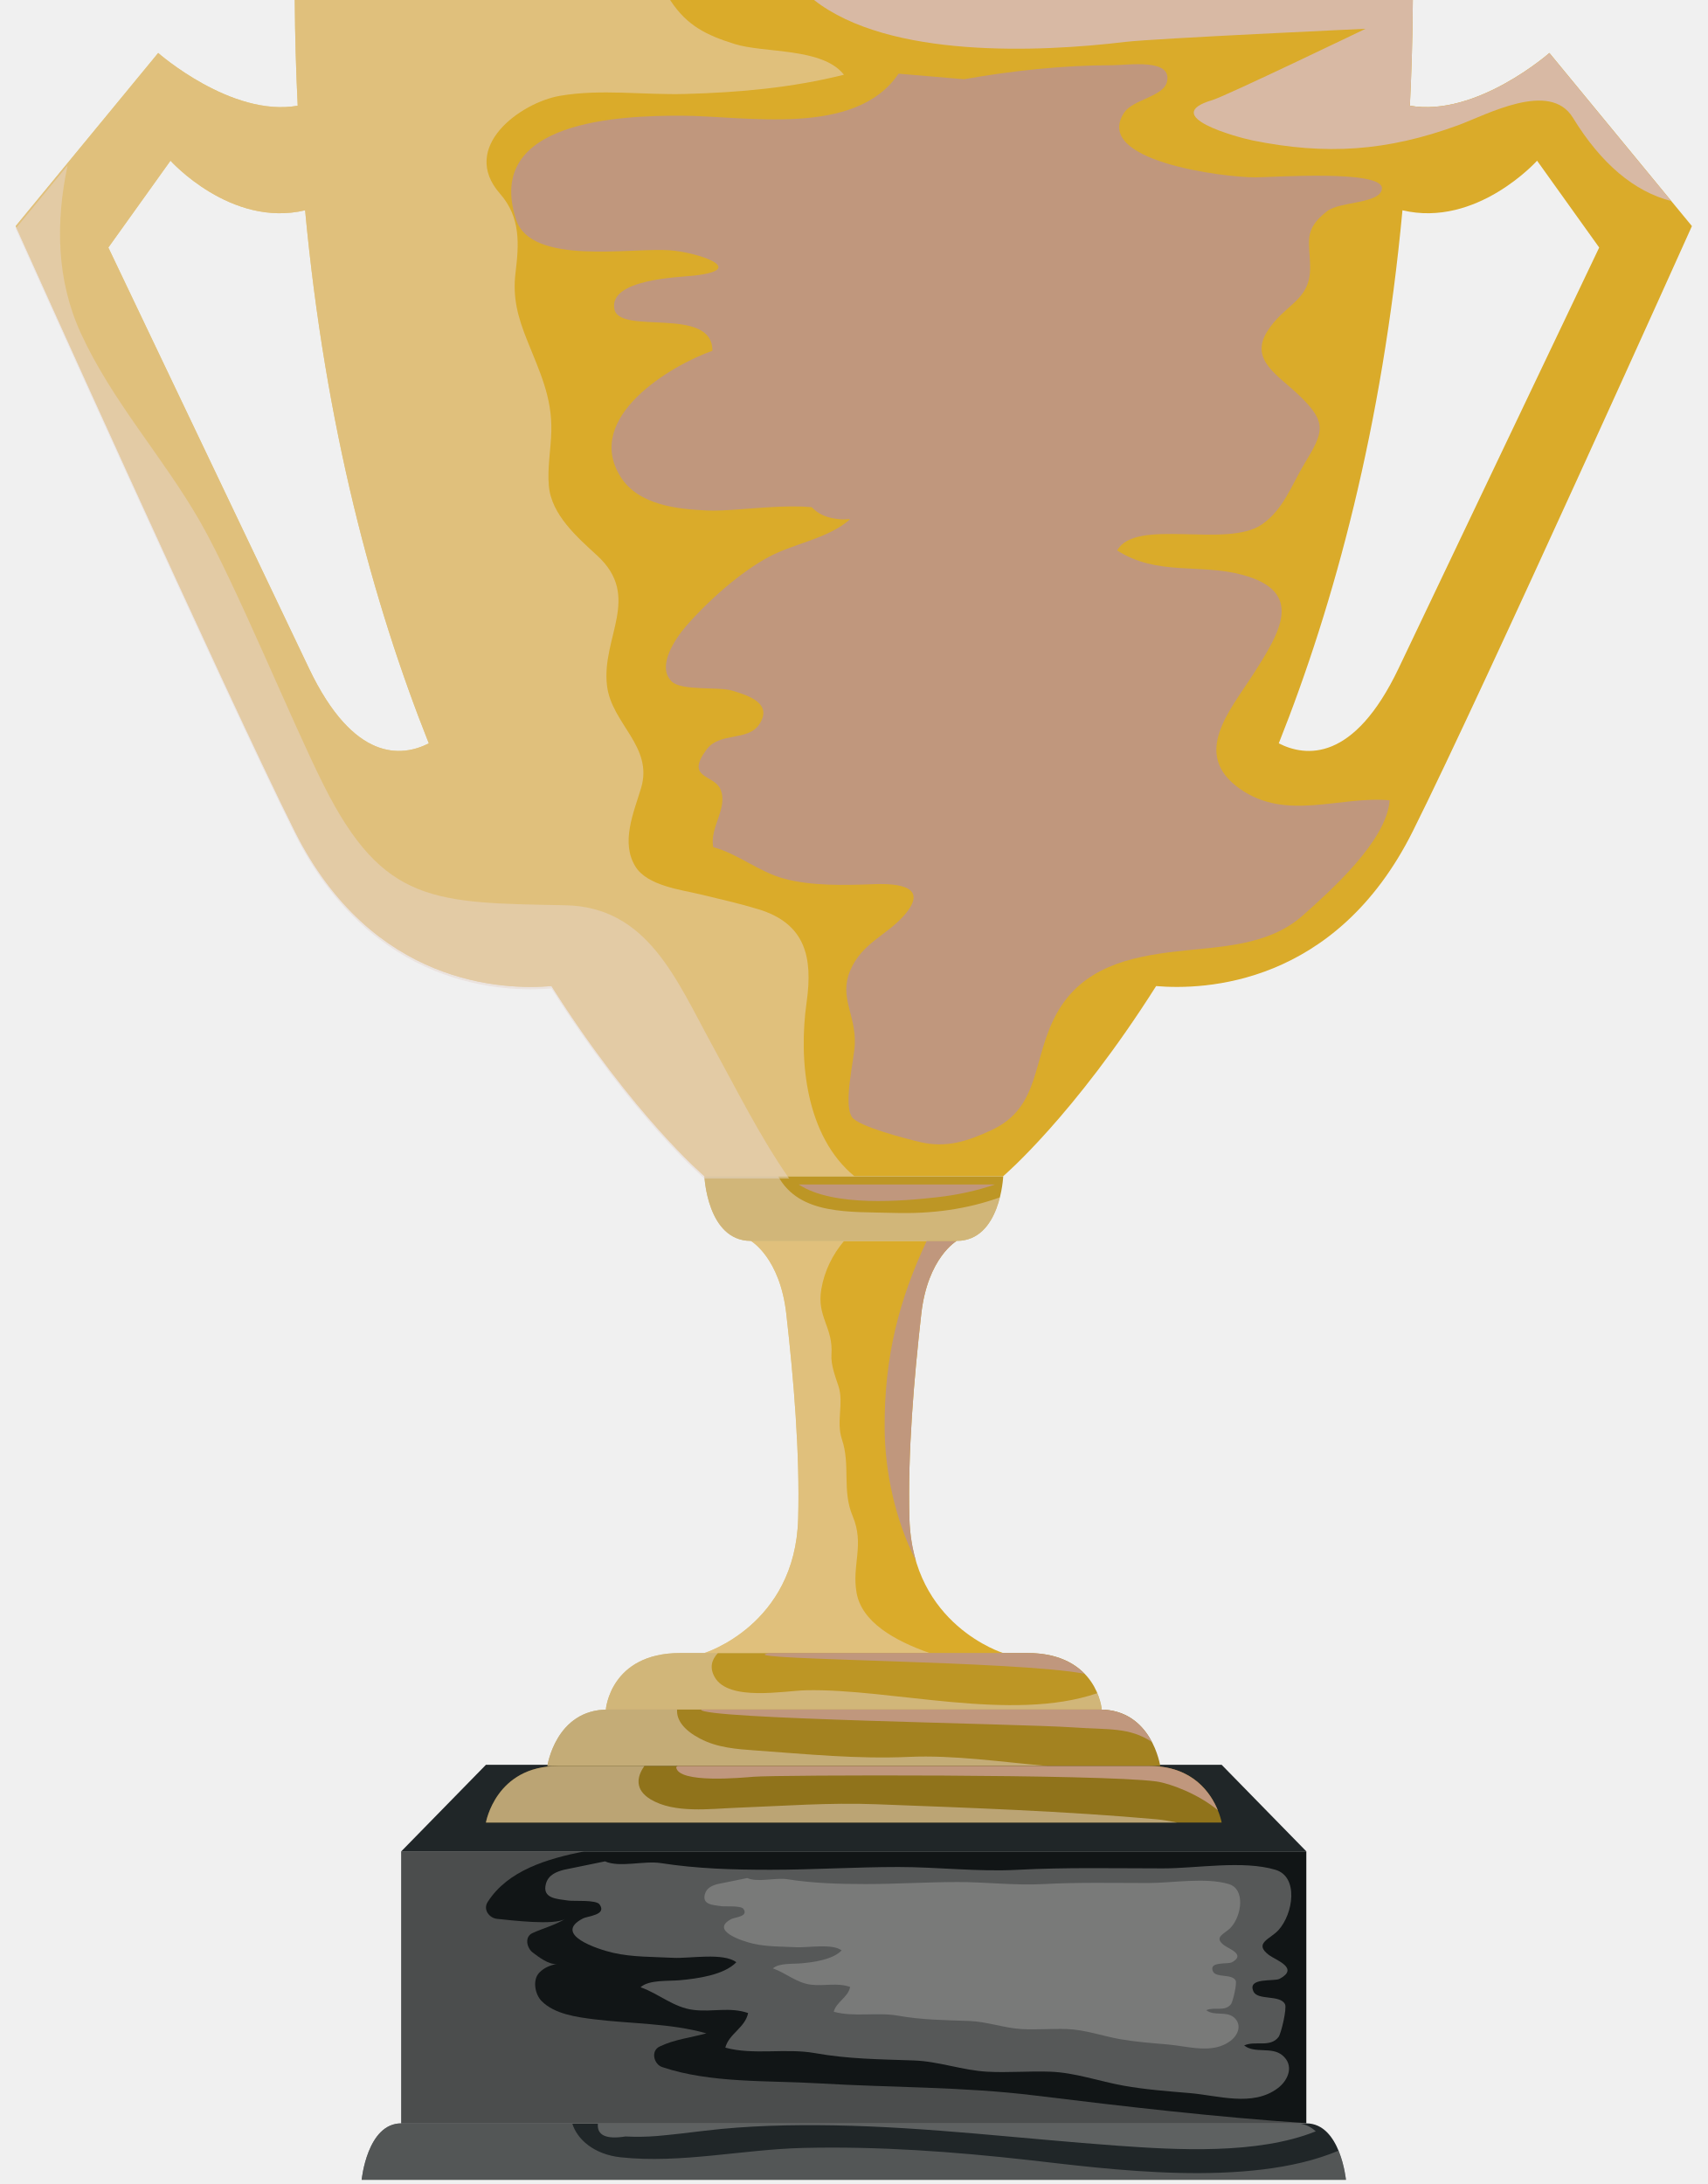
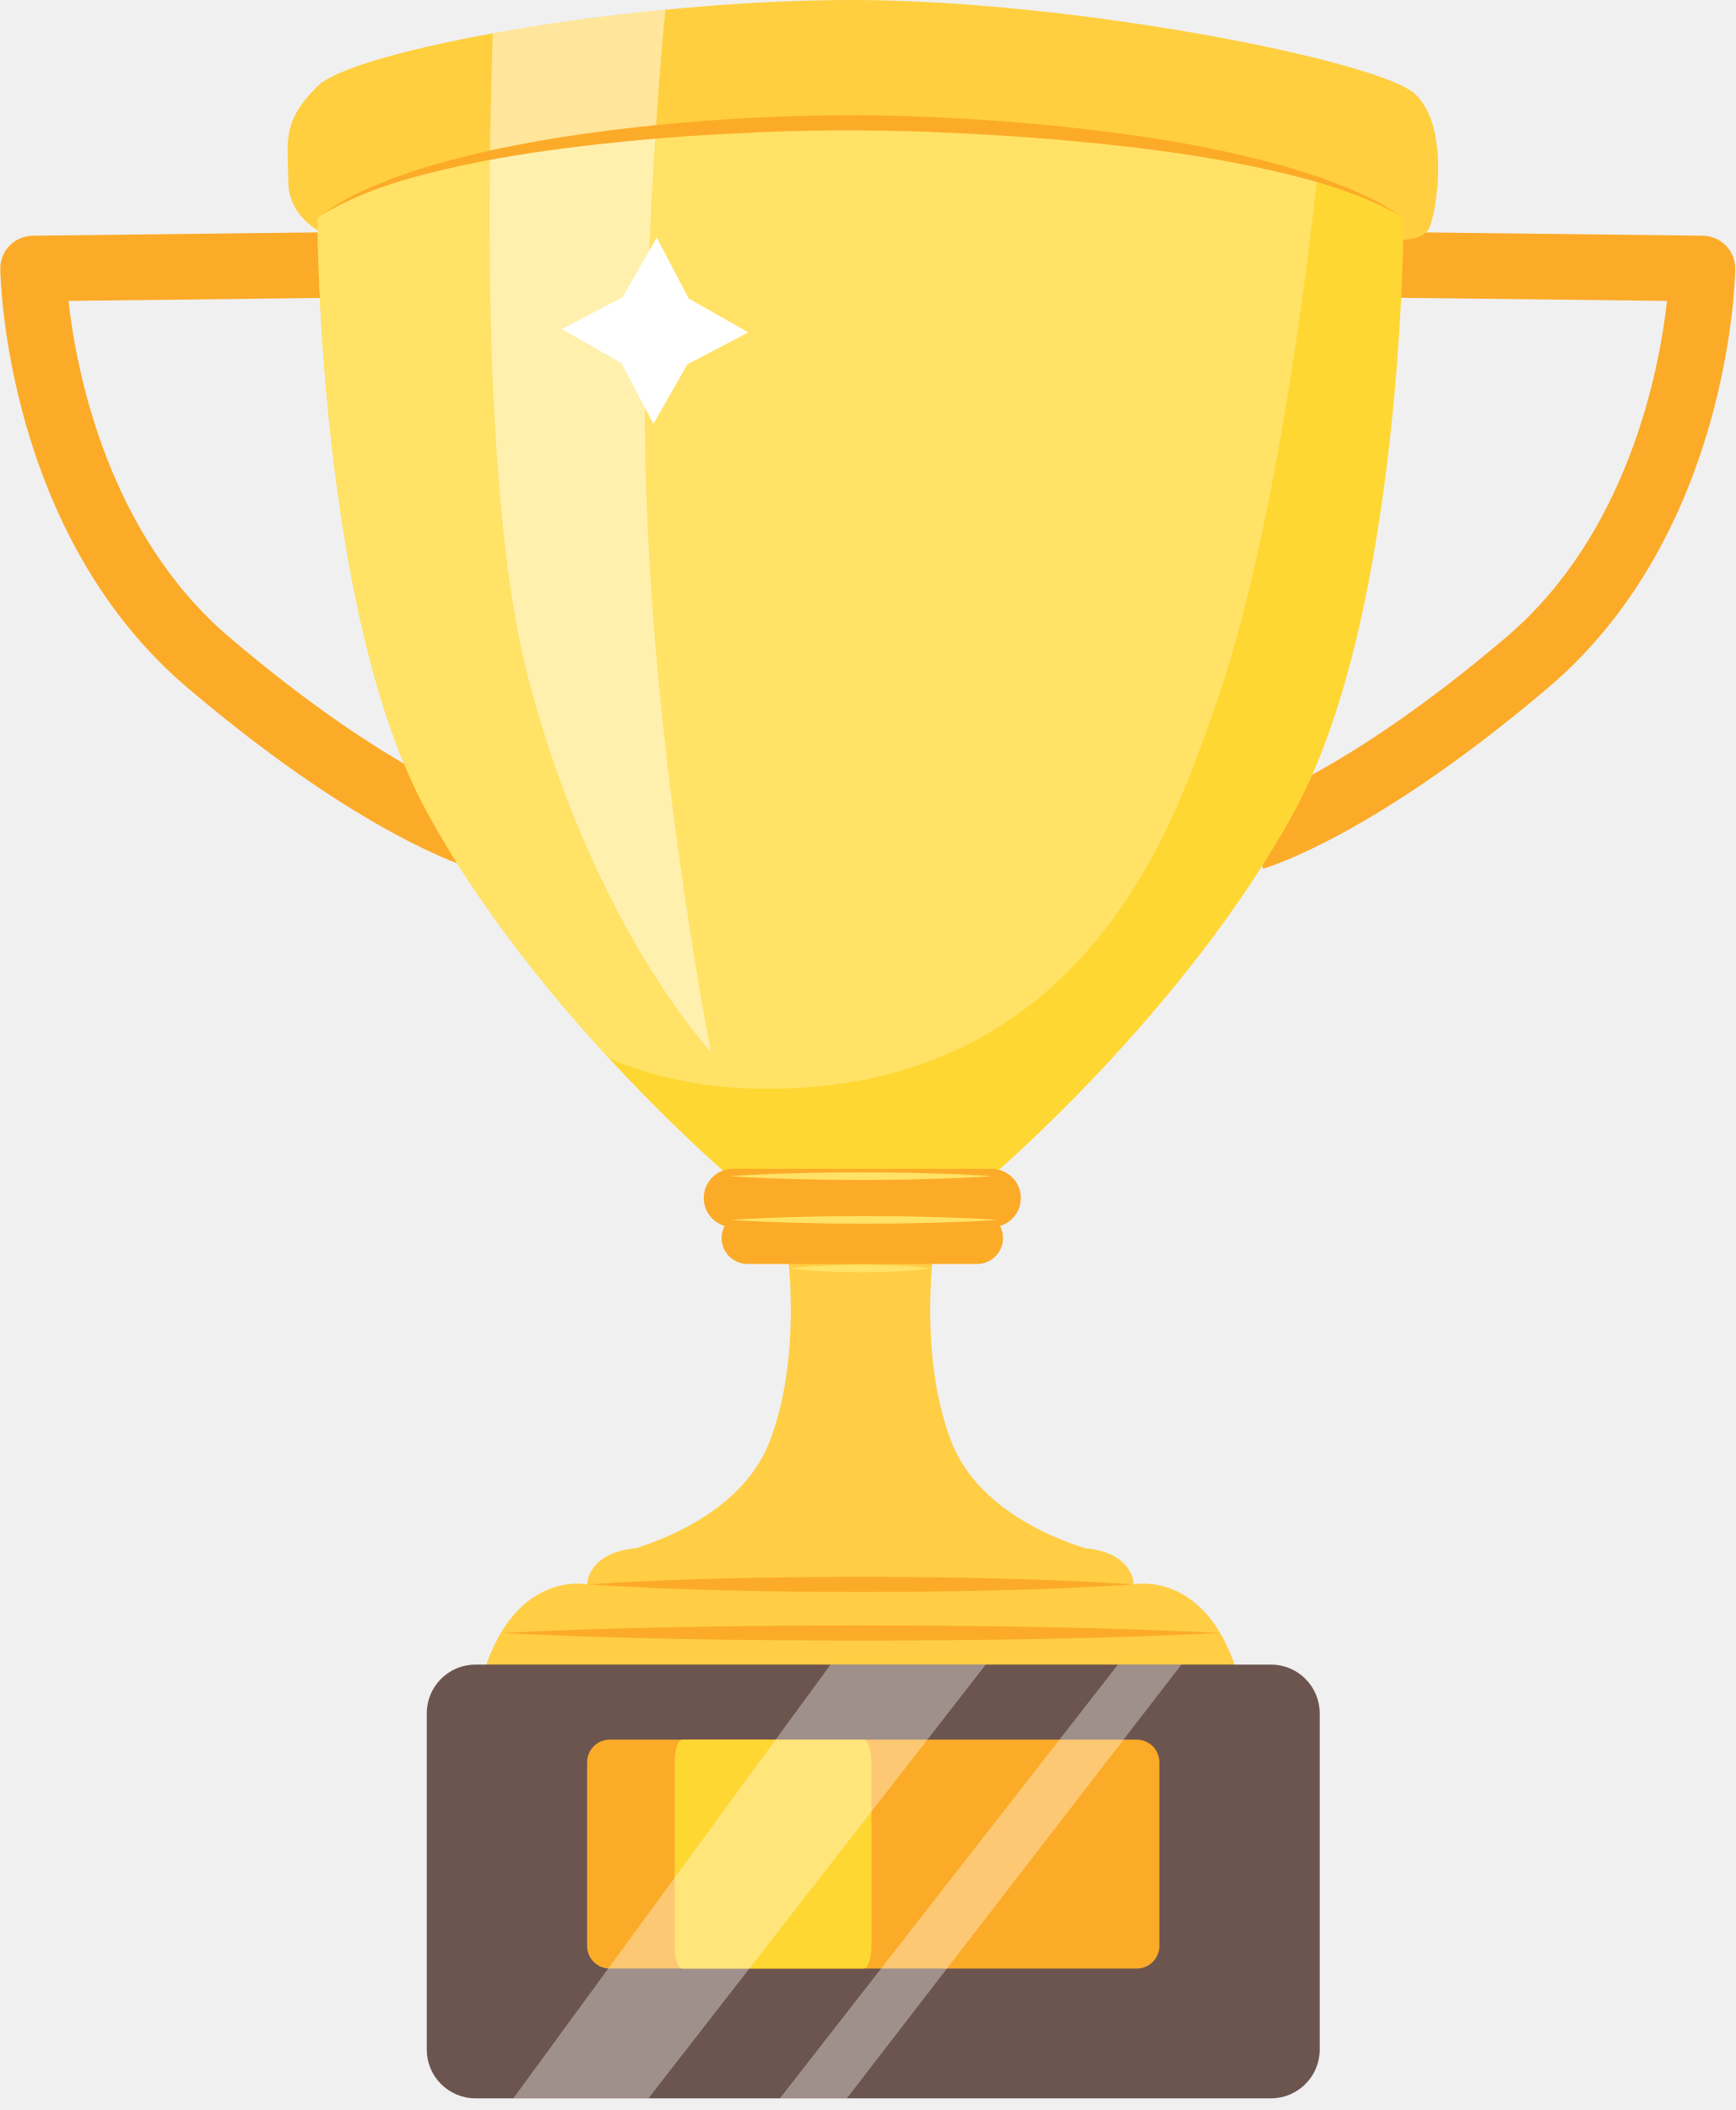
- <svg xmlns="http://www.w3.org/2000/svg" width="86" height="110" viewBox="0 0 86 110" fill="none">
-   <path d="M61.527 88.887H43.728H42.272H24.472L20.208 93.246H42.272H43.728H65.79L61.527 88.887Z" fill="#202628" />
-   <path d="M45.802 76.498C45.711 73.177 46.026 69.474 46.398 66.179C46.719 63.333 48.186 62.499 48.186 62.499H37.813C37.813 62.499 39.281 63.333 39.601 66.179C39.974 69.474 40.289 73.177 40.197 76.498C40.05 81.851 35.475 83.257 35.475 83.257H50.524C50.524 83.257 45.949 81.851 45.802 76.498Z" fill="#DAAB2A" />
-   <path d="M45.802 76.498C45.71 73.177 46.026 69.474 46.398 66.179C46.719 63.333 48.185 62.499 48.185 62.499H46.673C45.299 65.409 44.523 68.331 44.553 71.974C44.571 74.124 45.081 76.544 46.129 78.61C45.945 77.983 45.824 77.284 45.802 76.498Z" fill="#C0977D" />
-   <path opacity="0.5" d="M35.476 83.257H46.822C45.025 82.627 43.399 81.692 43.139 80.219C42.892 78.827 43.551 77.799 42.943 76.361C42.393 75.064 42.845 73.802 42.401 72.492C42.102 71.606 42.508 70.665 42.228 69.815C42.075 69.348 41.839 68.744 41.875 68.225C41.971 66.84 41.121 66.329 41.364 64.929C41.524 63.991 41.941 63.177 42.511 62.499H37.814C37.814 62.499 39.282 63.333 39.602 66.179C39.975 69.474 40.29 73.177 40.198 76.498C40.051 81.851 35.476 83.257 35.476 83.257Z" fill="#E6D5CD" />
-   <path d="M35.476 59.241C35.476 59.241 35.613 62.499 37.814 62.499C39.134 62.499 46.868 62.499 48.187 62.499C50.387 62.499 50.526 59.241 50.526 59.241H35.476Z" fill="#BD9625" />
-   <path d="M47.183 60.302C48.228 60.185 49.198 59.973 50.111 59.658H40.224C41.978 60.81 45.475 60.493 47.183 60.302Z" fill="#C0977D" />
-   <path opacity="0.5" d="M45.026 61.09C42.803 61.023 40.276 61.221 39.188 59.241H35.476C35.476 59.241 35.613 62.499 37.814 62.499H48.187C49.546 62.499 50.117 61.256 50.356 60.307C48.703 60.904 46.926 61.147 45.026 61.09Z" fill="#E6D5CD" />
-   <path d="M51.743 83.257C49.307 83.257 36.691 83.257 34.256 83.257C30.733 83.257 30.511 86.103 30.511 86.103H55.489C55.489 86.103 55.267 83.257 51.743 83.257Z" fill="#BD9625" />
-   <path d="M38.575 83.298C37.479 83.613 51.237 83.65 54.617 84.301C54.071 83.737 53.187 83.257 51.743 83.257H38.69C38.65 83.269 38.616 83.285 38.575 83.298Z" fill="#C0977D" />
-   <path opacity="0.5" d="M40.577 85.133C39.488 85.16 36.697 85.705 35.996 84.474C35.722 83.994 35.84 83.595 36.156 83.257H34.255C30.732 83.257 30.511 86.103 30.511 86.103H55.488C55.488 86.103 55.457 85.744 55.263 85.279C50.949 86.761 44.856 85.032 40.577 85.133Z" fill="#E6D5CD" />
-   <path d="M55.389 86.103C51.771 86.103 34.227 86.103 30.61 86.103C27.981 86.103 27.567 88.949 27.567 88.949H58.432C58.432 88.949 58.02 86.103 55.389 86.103Z" fill="#A38220" />
-   <path opacity="0.5" d="M45.77 88.488C43.184 88.605 40.641 88.349 38.063 88.165C37.101 88.097 36.131 88.028 35.254 87.567C34.461 87.151 34.063 86.645 34.1 86.102H30.61C27.982 86.102 27.568 88.948 27.568 88.948H52.776C50.418 88.744 48.035 88.387 45.77 88.488Z" fill="#E6D5CD" />
-   <path d="M54.057 87.003C55.839 87.127 56.877 86.985 58.013 87.737C57.608 86.962 56.836 86.103 55.39 86.103H35.304C35.237 86.585 51.324 86.814 54.057 87.003Z" fill="#C0977D" />
-   <path d="M57.902 88.949C53.454 88.949 32.544 88.949 28.097 88.949C24.964 88.949 24.472 91.795 24.472 91.795H61.527C61.527 91.795 61.035 88.949 57.902 88.949Z" fill="#90731B" />
-   <path opacity="0.5" d="M58.25 91.631C53.592 91.216 48.8 91.052 44.123 90.873C41.759 90.782 39.444 90.961 37.085 91.051C35.776 91.1 33.966 91.348 32.768 90.628C31.97 90.148 32.058 89.502 32.453 88.949H28.098C24.965 88.949 24.473 91.795 24.473 91.795H59.276C58.919 91.722 58.574 91.66 58.25 91.631Z" fill="#E6D5CD" />
-   <path d="M34.053 88.999C34.132 89.849 37.385 89.534 37.964 89.488C39.14 89.392 55.49 89.35 58.228 89.724C58.931 89.818 60.384 90.373 61.333 91.176C60.992 90.34 60.093 88.949 57.902 88.949H34.124C34.1 88.966 34.082 88.987 34.053 88.999Z" fill="#C0977D" />
-   <path d="M65.79 106.946C59.182 106.946 26.818 106.946 20.208 106.946C18.489 106.946 18.214 109.79 18.214 109.79H67.786C67.786 109.79 67.51 106.946 65.79 106.946Z" fill="#202628" />
-   <path opacity="0.5" d="M31.499 107.606C32.033 107.634 32.568 107.625 33.1 107.582C33.901 107.511 34.695 107.413 35.492 107.317C37.65 107.058 39.837 107.011 42.007 107.047C46.786 107.131 51.52 107.729 56.283 108.071C59.208 108.28 63.332 108.53 66.265 107.348C66.004 107.106 65.683 106.946 65.278 106.946H30.112C30.052 107.539 30.508 107.764 31.499 107.606Z" fill="#9B9B9A" />
-   <path opacity="0.5" d="M51.787 108.791C48.033 108.371 44.252 108.094 40.473 108.183C37.426 108.253 34.29 108.982 31.258 108.655C29.91 108.51 29.057 107.743 28.82 106.946H20.208C18.489 106.946 18.214 109.79 18.214 109.79H67.786C67.786 109.79 67.712 109.046 67.412 108.321C62.871 110.245 55.654 109.225 51.787 108.791Z" fill="#858584" />
-   <path d="M65.79 93.246H20.208V106.946H65.79V93.246Z" fill="#111516" />
-   <path opacity="0.5" d="M52.117 105.542C48.471 105.095 44.88 105.148 41.23 104.931C38.689 104.779 35.782 104.934 33.347 104.11C32.934 103.973 32.756 103.302 33.217 103.078C33.962 102.716 34.793 102.629 35.577 102.412C33.768 101.899 31.757 101.933 29.918 101.704C29.056 101.595 27.921 101.447 27.269 100.778C26.941 100.44 26.806 99.719 27.162 99.353C27.417 99.092 27.703 98.993 28.045 98.908C27.684 98.994 27.099 98.549 26.822 98.335C26.534 98.112 26.399 97.55 26.822 97.359C27.353 97.119 27.986 96.949 28.474 96.642C27.918 96.993 25.722 96.712 25.035 96.646C24.649 96.609 24.313 96.185 24.56 95.796C25.587 94.192 27.564 93.623 29.412 93.247H20.208V106.947H65.79V106.937C61.234 106.632 56.697 106.103 52.117 105.542Z" fill="#858584" />
-   <path d="M78.032 2.668C78.032 2.668 74.35 5.913 71.005 5.324C71.09 3.595 71.142 1.823 71.154 0C66.483 0 19.517 0 14.844 0C14.857 1.823 14.909 3.595 14.993 5.324C11.649 5.914 7.967 2.668 7.967 2.668L0.79 11.387C0.79 11.387 11.284 34.737 14.844 41.864C18.74 49.665 25.381 49.87 27.774 49.665C31.927 56.226 35.476 59.24 35.476 59.24H50.524C50.524 59.24 54.072 56.225 58.226 49.665C60.618 49.869 67.26 49.665 71.154 41.864C74.716 34.737 85.21 11.387 85.21 11.387L78.032 2.668ZM15.563 33.666C12.194 26.6 5.457 12.467 5.457 12.467L8.586 8.094C8.586 8.094 11.622 11.48 15.366 10.592C16.387 21.498 18.79 30.388 21.596 37.44C20.237 38.13 17.817 38.39 15.563 33.666ZM70.436 33.666C68.182 38.39 65.762 38.13 64.403 37.44C67.209 30.388 69.612 21.498 70.632 10.592C74.376 11.48 77.412 8.094 77.412 8.094L80.54 12.467C80.54 12.467 73.805 26.6 70.436 33.666Z" fill="#DAAB2A" />
-   <path d="M40.997 0C44.77 2.958 52.343 2.633 56.669 2.111C58.12 1.937 68.773 1.45 68.773 1.45C68.773 1.45 61.727 4.842 61.063 5.039C58.339 5.843 62.312 6.915 63.089 7.074C66.784 7.823 69.849 7.618 73.421 6.313C74.857 5.79 78.049 4.028 79.213 5.924C80.643 8.257 82.311 9.651 84.17 10.126L78.031 2.669C78.031 2.669 74.35 5.914 71.005 5.325C71.089 3.596 71.142 1.824 71.153 0.001L40.997 0Z" fill="#D8B9A4" />
-   <path opacity="0.5" d="M40.624 50.472C40.944 48.215 40.566 46.519 38.197 45.796C37.221 45.499 36.236 45.28 35.245 45.04C34.301 44.812 32.6 44.614 32.002 43.645C31.251 42.426 31.912 40.939 32.286 39.693C32.917 37.592 30.803 36.459 30.571 34.538C30.277 32.098 32.333 30.06 30.079 27.985C29.099 27.081 27.767 25.939 27.641 24.467C27.563 23.541 27.741 22.651 27.766 21.729C27.811 19.993 27.172 18.705 26.55 17.143C26.079 15.966 25.811 14.995 25.963 13.739C26.138 12.31 26.233 10.954 25.181 9.755C23.125 7.412 26.21 5.168 28.205 4.825C30.262 4.472 32.427 4.79 34.498 4.733C37.205 4.661 39.874 4.423 42.503 3.764C41.42 2.382 38.497 2.69 36.986 2.213C35.585 1.772 34.608 1.3 33.776 0.041C33.766 0.027 33.761 0.016 33.753 0H14.844C14.857 1.823 14.909 3.595 14.993 5.324C11.649 5.914 7.967 2.668 7.967 2.668L0.79 11.387C0.79 11.387 11.284 34.737 14.844 41.864C18.74 49.665 25.381 49.87 27.774 49.665C31.927 56.226 35.476 59.24 35.476 59.24H43.027C40.59 57.225 40.204 53.429 40.624 50.472ZM15.563 33.666C12.194 26.6 5.457 12.467 5.457 12.467L8.586 8.094C8.586 8.094 11.622 11.48 15.366 10.592C16.387 21.498 18.79 30.388 21.596 37.44C20.237 38.13 17.817 38.39 15.563 33.666Z" fill="#E6D5CD" />
-   <path opacity="0.5" d="M35.869 52.64C34.067 49.363 32.633 45.67 28.46 45.594C21.866 45.472 19.315 45.518 16.321 39.585C14.692 36.351 11.866 29.383 10.061 26.243C8.198 23.002 5.636 20.199 4.07 16.78C2.836 14.086 2.802 11.188 3.403 8.334L0.79 11.508C0.79 11.508 11.284 34.858 14.844 41.986C18.74 49.784 25.381 49.99 27.774 49.784C31.927 56.346 35.476 59.359 35.476 59.359H39.743C38.274 57.249 37.102 54.886 35.869 52.64Z" fill="#E6D5CD" />
-   <path d="M45.254 3.711C43.08 6.943 37.529 5.827 34.282 5.827C31.363 5.827 24.348 6.023 25.993 11.066C26.754 13.393 31.788 12.46 33.734 12.604C35.106 12.706 37.733 13.564 34.968 13.88C34.213 13.966 30.642 14.047 30.943 15.573C31.204 16.895 35.895 15.387 35.879 17.667C33.818 18.391 29.363 21.011 31.257 24.021C32.16 25.454 34.147 25.645 35.594 25.711C37.497 25.799 41.322 24.958 42.799 26.163C41.722 27.119 40.03 27.358 38.75 28.033C37.293 28.804 35.644 30.274 34.555 31.532C34.017 32.156 33.047 33.561 33.83 34.326C34.32 34.804 36.185 34.582 36.863 34.781C37.725 35.038 38.93 35.433 38.241 36.48C37.663 37.354 36.253 36.852 35.587 37.747C34.487 39.226 35.957 38.995 36.284 39.753C36.688 40.685 35.727 41.668 35.92 42.667C37.153 42.997 38.213 43.908 39.471 44.25C40.852 44.628 42.525 44.59 43.979 44.533C45.324 44.482 46.795 44.672 45.526 46.114C44.641 47.121 43.395 47.498 42.81 48.903C42.256 50.239 43.105 51.104 43.051 52.584C43.023 53.368 42.462 55.566 42.903 56.256C43.213 56.738 45.681 57.366 46.351 57.524C47.664 57.832 48.73 57.478 49.928 56.924C52.451 55.757 51.955 53.309 53.232 51.022C54.517 48.724 56.876 48.189 59.279 47.916C61.43 47.669 63.87 47.657 65.607 46.114C67.015 44.864 69.844 42.338 69.987 40.309C67.466 40.077 64.79 41.388 62.435 39.722C59.982 37.986 61.947 35.789 63.13 33.937C64.461 31.854 65.732 29.811 62.581 28.955C60.447 28.372 58.266 29.016 56.264 27.722C57.2 26.058 61.785 27.637 63.55 26.416C64.644 25.658 65.029 24.46 65.706 23.338C66.653 21.772 66.86 21.297 65.468 19.95C64.381 18.895 62.921 18.149 63.814 16.705C64.684 15.302 65.981 15.18 65.981 13.491C65.981 12.199 65.588 11.602 66.842 10.632C67.489 10.133 69.532 10.271 69.598 9.502C69.685 8.53 64.041 8.932 63.234 8.934C61.643 8.937 54.952 8.107 56.633 5.649C57.065 5.019 58.583 4.861 58.768 4.138C59.08 2.916 56.808 3.285 56.013 3.285C53.519 3.285 50.935 3.568 48.552 3.99L45.254 3.711Z" fill="#C0977D" />
-   <path d="M46.689 6.208C45.708 9.139 43.203 8.129 41.739 8.129C40.422 8.129 37.258 8.305 38.001 12.874C38.343 14.989 40.615 14.141 41.492 14.271C42.112 14.362 43.297 15.14 42.049 15.427C41.708 15.505 40.098 15.58 40.233 16.962C40.351 18.16 42.467 16.794 42.46 18.861C41.531 19.515 39.52 21.891 40.375 24.62C40.782 25.92 41.678 26.095 42.332 26.155C43.19 26.233 44.916 25.472 45.583 26.564C45.096 27.43 44.333 27.647 43.755 28.261C43.099 28.959 42.354 30.29 41.864 31.432C41.621 31.997 41.183 33.272 41.536 33.964C41.758 34.398 42.599 34.196 42.903 34.377C43.293 34.608 43.837 34.97 43.526 35.915C43.265 36.708 42.629 36.255 42.329 37.067C41.831 38.407 42.495 38.199 42.644 38.885C42.826 39.73 42.391 40.62 42.479 41.525C43.035 41.825 43.514 42.65 44.082 42.963C44.705 43.305 45.459 43.27 46.115 43.218C46.722 43.171 47.386 43.343 46.813 44.652C46.413 45.565 45.852 45.905 45.588 47.182C45.338 48.392 45.721 49.176 45.697 50.516C45.684 51.228 45.432 53.221 45.631 53.844C45.77 54.285 46.883 54.852 47.186 54.996C47.777 55.275 48.259 54.953 48.799 54.452C49.938 53.395 49.714 51.174 50.29 49.103C50.87 47.019 51.934 46.534 53.02 46.283C53.989 46.061 55.09 46.051 55.874 44.652C56.508 43.518 57.785 41.228 57.849 39.389C56.713 39.178 55.505 40.366 54.443 38.857C53.337 37.283 54.223 35.292 54.757 33.612C55.356 31.721 55.931 29.872 54.508 29.096C53.545 28.569 52.562 29.152 51.66 27.977C52.081 26.471 54.149 27.903 54.947 26.794C55.441 26.105 55.614 25.022 55.919 24.005C56.346 22.584 56.438 22.155 55.812 20.933C55.322 19.977 54.662 19.301 55.065 17.991C55.458 16.719 56.042 16.608 56.042 15.077C56.042 13.905 55.864 13.364 56.43 12.485C56.721 12.033 57.644 12.16 57.674 11.461C57.713 10.577 55.167 10.945 54.803 10.945C54.085 10.947 51.067 10.196 51.825 7.97C52.02 7.397 52.705 7.254 52.788 6.6C52.93 5.49 51.906 5.824 51.546 5.824C50.422 5.824 49.256 6.08 48.181 6.464L46.689 6.208Z" fill="#C0977D" />
-   <path opacity="0.5" d="M28.405 94.173C28.022 94.271 27.616 94.433 27.495 94.878C27.289 95.635 28.067 95.641 28.631 95.725C28.907 95.766 30.025 95.672 30.198 95.92C30.577 96.457 29.602 96.498 29.353 96.629C27.814 97.43 30.104 98.181 30.894 98.359C31.86 98.578 32.919 98.556 33.907 98.608C34.728 98.65 36.434 98.332 37.084 98.831C36.46 99.479 35.111 99.656 34.25 99.736C33.653 99.792 32.693 99.702 32.26 100.09C33.22 100.431 33.916 101.109 34.933 101.232C35.896 101.348 36.741 101.071 37.677 101.389C37.532 102.126 36.706 102.437 36.53 103.132C37.948 103.521 39.571 103.145 41.04 103.407C42.742 103.71 44.283 103.716 46.024 103.777C47.283 103.822 48.472 104.276 49.722 104.344C50.774 104.401 51.835 104.305 52.887 104.343C54.145 104.386 55.355 104.829 56.597 105.049C57.692 105.244 58.799 105.327 59.9 105.419C61.345 105.538 63.088 106.129 64.353 105.174C64.906 104.756 65.183 104.01 64.578 103.513C64.036 103.069 63.203 103.449 62.659 103.022C63.202 102.764 63.97 103.15 64.392 102.594C64.523 102.421 64.819 101.156 64.719 100.95C64.475 100.449 63.347 100.771 63.129 100.305C62.793 99.581 64.169 99.81 64.441 99.667C65.466 99.126 64.243 98.721 63.907 98.467C63.118 97.871 63.97 97.671 64.387 97.213C65.135 96.389 65.414 94.525 64.234 94.174C62.595 93.686 60.272 94.104 58.574 94.104C56.124 94.104 53.659 94.046 51.218 94.177C49.235 94.282 47.236 94.034 45.24 94.034C43.089 94.034 40.937 94.174 38.794 94.174C36.893 94.174 35.121 94.121 33.285 93.838C32.428 93.705 31.213 94.078 30.468 93.75L28.405 94.173Z" fill="#9B9B9A" />
-   <path opacity="0.5" d="M36.154 94.891C35.879 94.961 35.588 95.079 35.501 95.398C35.352 95.942 35.912 95.944 36.317 96.006C36.515 96.035 37.318 95.966 37.442 96.144C37.715 96.532 37.013 96.561 36.835 96.653C35.73 97.229 37.373 97.768 37.942 97.898C38.636 98.054 39.396 98.039 40.106 98.075C40.695 98.104 41.922 97.877 42.388 98.235C41.939 98.702 40.971 98.83 40.354 98.886C39.925 98.927 39.236 98.861 38.925 99.141C39.613 99.385 40.114 99.872 40.845 99.961C41.536 100.044 42.143 99.846 42.816 100.074C42.711 100.603 42.118 100.825 41.99 101.324C43.01 101.606 44.175 101.335 45.231 101.523C46.451 101.739 47.558 101.743 48.81 101.789C49.713 101.821 50.567 102.146 51.466 102.198C52.222 102.238 52.983 102.169 53.738 102.196C54.641 102.228 55.511 102.543 56.401 102.704C57.188 102.84 57.982 102.902 58.774 102.968C59.812 103.053 61.063 103.478 61.971 102.792C62.369 102.49 62.566 101.957 62.133 101.6C61.743 101.281 61.145 101.554 60.753 101.246C61.144 101.061 61.695 101.34 61.999 100.939C62.093 100.814 62.304 99.907 62.233 99.758C62.058 99.397 61.247 99.63 61.09 99.296C60.85 98.775 61.839 98.942 62.033 98.837C62.769 98.45 61.89 98.158 61.65 97.976C61.084 97.549 61.695 97.405 61.994 97.075C62.532 96.485 62.733 95.145 61.884 94.893C60.707 94.543 59.04 94.841 57.819 94.841C56.059 94.841 54.288 94.799 52.536 94.895C51.113 94.971 49.677 94.791 48.244 94.791C46.7 94.791 45.153 94.893 43.613 94.893C42.249 94.893 40.976 94.855 39.658 94.651C39.042 94.556 38.169 94.826 37.634 94.59L36.154 94.891Z" fill="#9B9B9A" />
+ <svg xmlns="http://www.w3.org/2000/svg" width="102" height="124" viewBox="0 0 102 124" fill="none">
+   <path d="M27.764 51.051C27.503 50.976 21.246 49.122 10.978 40.383C0.367 31.352 0.027 16.439 0.018 15.809C0.01 15.296 0.207 14.802 0.564 14.435C0.922 14.068 1.411 13.858 1.923 13.853L20.131 13.638L20.176 17.494L4.025 17.684C4.482 21.756 6.304 31.343 13.477 37.447C23.008 45.558 28.775 47.33 28.832 47.346L27.764 51.051Z" fill="#FCAB28" />
+   <path d="M74.236 51.051L73.177 47.344C73.225 47.329 78.992 45.558 88.523 37.447C95.695 31.343 97.517 21.757 97.975 17.684L81.824 17.494L81.869 13.638L100.077 13.852C100.589 13.858 101.078 14.068 101.436 14.435C101.793 14.802 101.99 15.296 101.982 15.809C101.973 16.439 101.633 31.352 91.022 40.383C80.754 49.122 74.498 50.976 74.236 51.051Z" fill="#FCAB28" />
+   <path d="M19.297 13.852C19.297 13.852 16.94 12.996 16.94 10.639C16.94 8.283 16.512 7.212 18.654 5.07C20.796 2.928 37.005 0 50.072 0C63.139 0 80.99 3.57 83.132 5.498C85.274 7.426 84.417 12.567 83.989 13.424C83.56 14.281 81.846 14.067 81.846 14.067L19.297 13.852Z" fill="#FFCF3F" />
+   <path d="M49.93 7.212C41.864 7.212 24.867 8.283 18.655 12.781C18.655 12.781 18.655 35.916 25.081 47.698C31.508 59.48 42.861 69.119 42.861 69.119H48.645H50.358H58.284C58.284 69.119 69.637 59.48 76.064 47.698C82.49 35.916 82.49 12.781 82.49 12.781C75.635 8.283 57.996 7.212 49.93 7.212Z" fill="#FFD733" />
+   <path d="M49.93 7.212C41.864 7.212 24.867 8.283 18.655 12.781C18.655 12.781 18.655 35.916 25.081 47.698C28.126 53.28 32.275 58.378 35.8 62.201C38.266 63.248 41.101 63.907 44.36 63.978C64.068 64.407 69.209 47.698 71.351 41.7C74.726 32.25 76.647 17.412 77.401 10.526C69.12 7.908 56.424 7.212 49.93 7.212Z" fill="#FFE266" />
+   <path d="M72.635 98.038C70.708 92.254 66.638 93.111 66.638 93.111C66.638 93.111 66.631 91.251 63.782 90.985C62.017 90.442 57.468 88.695 55.927 84.757C53.999 79.83 54.856 73.618 54.856 73.618L50.572 73.059L46.287 73.618C46.287 73.618 47.144 79.83 45.216 84.757C43.675 88.695 39.127 90.442 37.362 90.985C34.513 91.251 34.506 93.111 34.506 93.111C34.506 93.111 30.436 92.254 28.508 98.038H72.635Z" fill="#FFCE45" />
+   <path d="M34.506 93.111C37.184 92.938 39.862 92.822 42.539 92.763C45.217 92.692 47.895 92.673 50.572 92.664C53.25 92.672 55.928 92.691 58.605 92.762C61.283 92.82 63.961 92.937 66.638 93.111C63.961 93.285 61.283 93.401 58.605 93.46C55.928 93.531 53.25 93.55 50.572 93.558C47.895 93.549 45.217 93.53 42.539 93.459C39.862 93.4 37.184 93.284 34.506 93.111Z" fill="#FCAB28" />
+   <path d="M58.283 72.118H43.074C42.128 72.118 41.36 71.351 41.36 70.404C41.36 69.458 42.127 68.69 43.074 68.69H58.283C59.23 68.69 59.997 69.458 59.997 70.404C59.997 71.351 59.23 72.118 58.283 72.118Z" fill="#FCAB28" />
+   <path d="M57.427 74.281H43.932C43.092 74.281 42.411 73.6 42.411 72.761C42.411 71.921 43.092 71.24 43.932 71.24H57.427C58.267 71.24 58.948 71.921 58.948 72.761C58.948 73.6 58.267 74.281 57.427 74.281Z" fill="#FCAB28" />
+   <path d="M27.948 97.823H74.695C76.279 97.823 77.562 99.107 77.562 100.691V120.448C77.562 122.031 76.279 123.315 74.695 123.315H27.948C26.364 123.315 25.081 122.031 25.081 120.448V100.691C25.081 99.107 26.364 97.823 27.948 97.823Z" fill="#6C554F" />
+   <path d="M35.834 102.236H66.809C67.543 102.236 68.138 102.831 68.138 103.564V114.36C68.138 115.094 67.543 115.688 66.809 115.688H35.834C35.101 115.688 34.506 115.094 34.506 114.36V103.564C34.506 102.831 35.101 102.236 35.834 102.236Z" fill="#FCAB28" />
+   <path d="M40.104 102.236H50.758C51.01 102.236 51.215 102.831 51.215 103.564V114.36C51.215 115.094 51.01 115.688 50.758 115.688H40.104C39.852 115.688 39.648 115.094 39.648 114.36V103.564C39.647 102.831 39.852 102.236 40.104 102.236Z" fill="#FFD733" />
+   <path d="M42.86 69.119C44.146 69.027 45.431 68.984 46.716 68.948C48.001 68.907 49.287 68.901 50.572 68.896C51.857 68.901 53.142 68.907 54.428 68.947L56.356 69.01C56.998 69.047 57.641 69.069 58.283 69.119C57.641 69.17 56.998 69.192 56.356 69.229L54.428 69.291C53.142 69.332 51.857 69.338 50.572 69.343C49.287 69.337 48.001 69.331 46.716 69.29C45.431 69.255 44.146 69.212 42.86 69.119Z" fill="#FFE266" />
+   <path d="M42.932 71.69C44.241 71.597 45.55 71.554 46.859 71.519C48.168 71.478 49.477 71.472 50.786 71.466C52.095 71.471 53.404 71.477 54.714 71.518L56.677 71.58C57.332 71.618 57.986 71.639 58.641 71.69C57.986 71.741 57.332 71.762 56.677 71.799L54.714 71.862C53.404 71.902 52.095 71.908 50.786 71.913C49.477 71.908 48.168 71.902 46.859 71.861C45.55 71.825 44.241 71.782 42.932 71.69Z" fill="#FFE266" />
+   <path d="M46.437 74.546C47.815 74.37 49.193 74.329 50.572 74.322C51.95 74.329 53.328 74.369 54.706 74.546C53.328 74.722 51.95 74.763 50.572 74.769C49.193 74.762 47.815 74.722 46.437 74.546Z" fill="#FFE266" />
+   <path d="M29.436 95.967C32.959 95.794 36.481 95.678 40.004 95.619C43.526 95.548 47.049 95.529 50.572 95.52C54.094 95.528 57.617 95.547 61.139 95.618C64.662 95.676 68.184 95.793 71.707 95.967C68.184 96.141 64.662 96.258 61.139 96.316C57.617 96.387 54.094 96.406 50.572 96.414C47.049 96.405 43.526 96.386 40.004 96.315C36.481 96.256 32.959 96.14 29.436 95.967Z" fill="#FCAB28" />
+   <g opacity="0.48">
+     <path d="M39.103 0.572C35.505 0.922 32.016 1.408 28.959 1.96C28.605 12.538 28.492 30.214 31.078 39.986C34.934 54.553 41.789 61.836 41.789 61.836C41.789 61.836 37.505 40.415 37.933 21.564C38.138 12.537 38.638 5.481 39.103 0.572Z" fill="#FFFFFD" />
+   </g>
+   <path d="M82.49 12.781C80.117 11.423 77.486 10.646 74.844 10.043C72.197 9.437 69.51 9.013 66.812 8.683C64.113 8.367 61.405 8.117 58.691 7.955C55.978 7.786 53.259 7.676 50.544 7.664C47.83 7.638 45.112 7.731 42.398 7.882C39.683 8.022 36.974 8.264 34.275 8.576C31.578 8.904 28.889 9.313 26.245 9.927C23.608 10.538 20.974 11.331 18.654 12.781C19.765 11.995 20.965 11.305 22.246 10.819C22.563 10.691 22.878 10.553 23.199 10.433L24.172 10.103C24.817 9.871 25.476 9.685 26.136 9.502C28.78 8.78 31.476 8.274 34.184 7.884C39.604 7.114 45.072 6.764 50.55 6.77C56.023 6.832 61.487 7.215 66.905 7.993C69.612 8.386 72.305 8.906 74.95 9.62C75.614 9.785 76.265 10.004 76.917 10.213C77.573 10.406 78.211 10.661 78.849 10.909C79.495 11.135 80.105 11.454 80.724 11.744C81.037 11.882 81.328 12.062 81.618 12.245L82.49 12.781Z" fill="#FCAB28" />
+   <path d="M36.596 17.465L38.597 13.96L40.469 17.535L43.975 19.536L40.399 21.409L38.399 24.914L36.526 21.339L33.02 19.338L36.596 17.465Z" fill="white" />
+   <g opacity="0.35">
+     <path d="M30.169 123.315H38.108L57.935 97.823H48.812L30.169 123.315Z" fill="white" />
+   </g>
+   <g opacity="0.35">
+     <path d="M49.769 123.315L69.433 97.823H65.705L45.837 123.315H49.769Z" fill="white" />
+   </g>
</svg>
